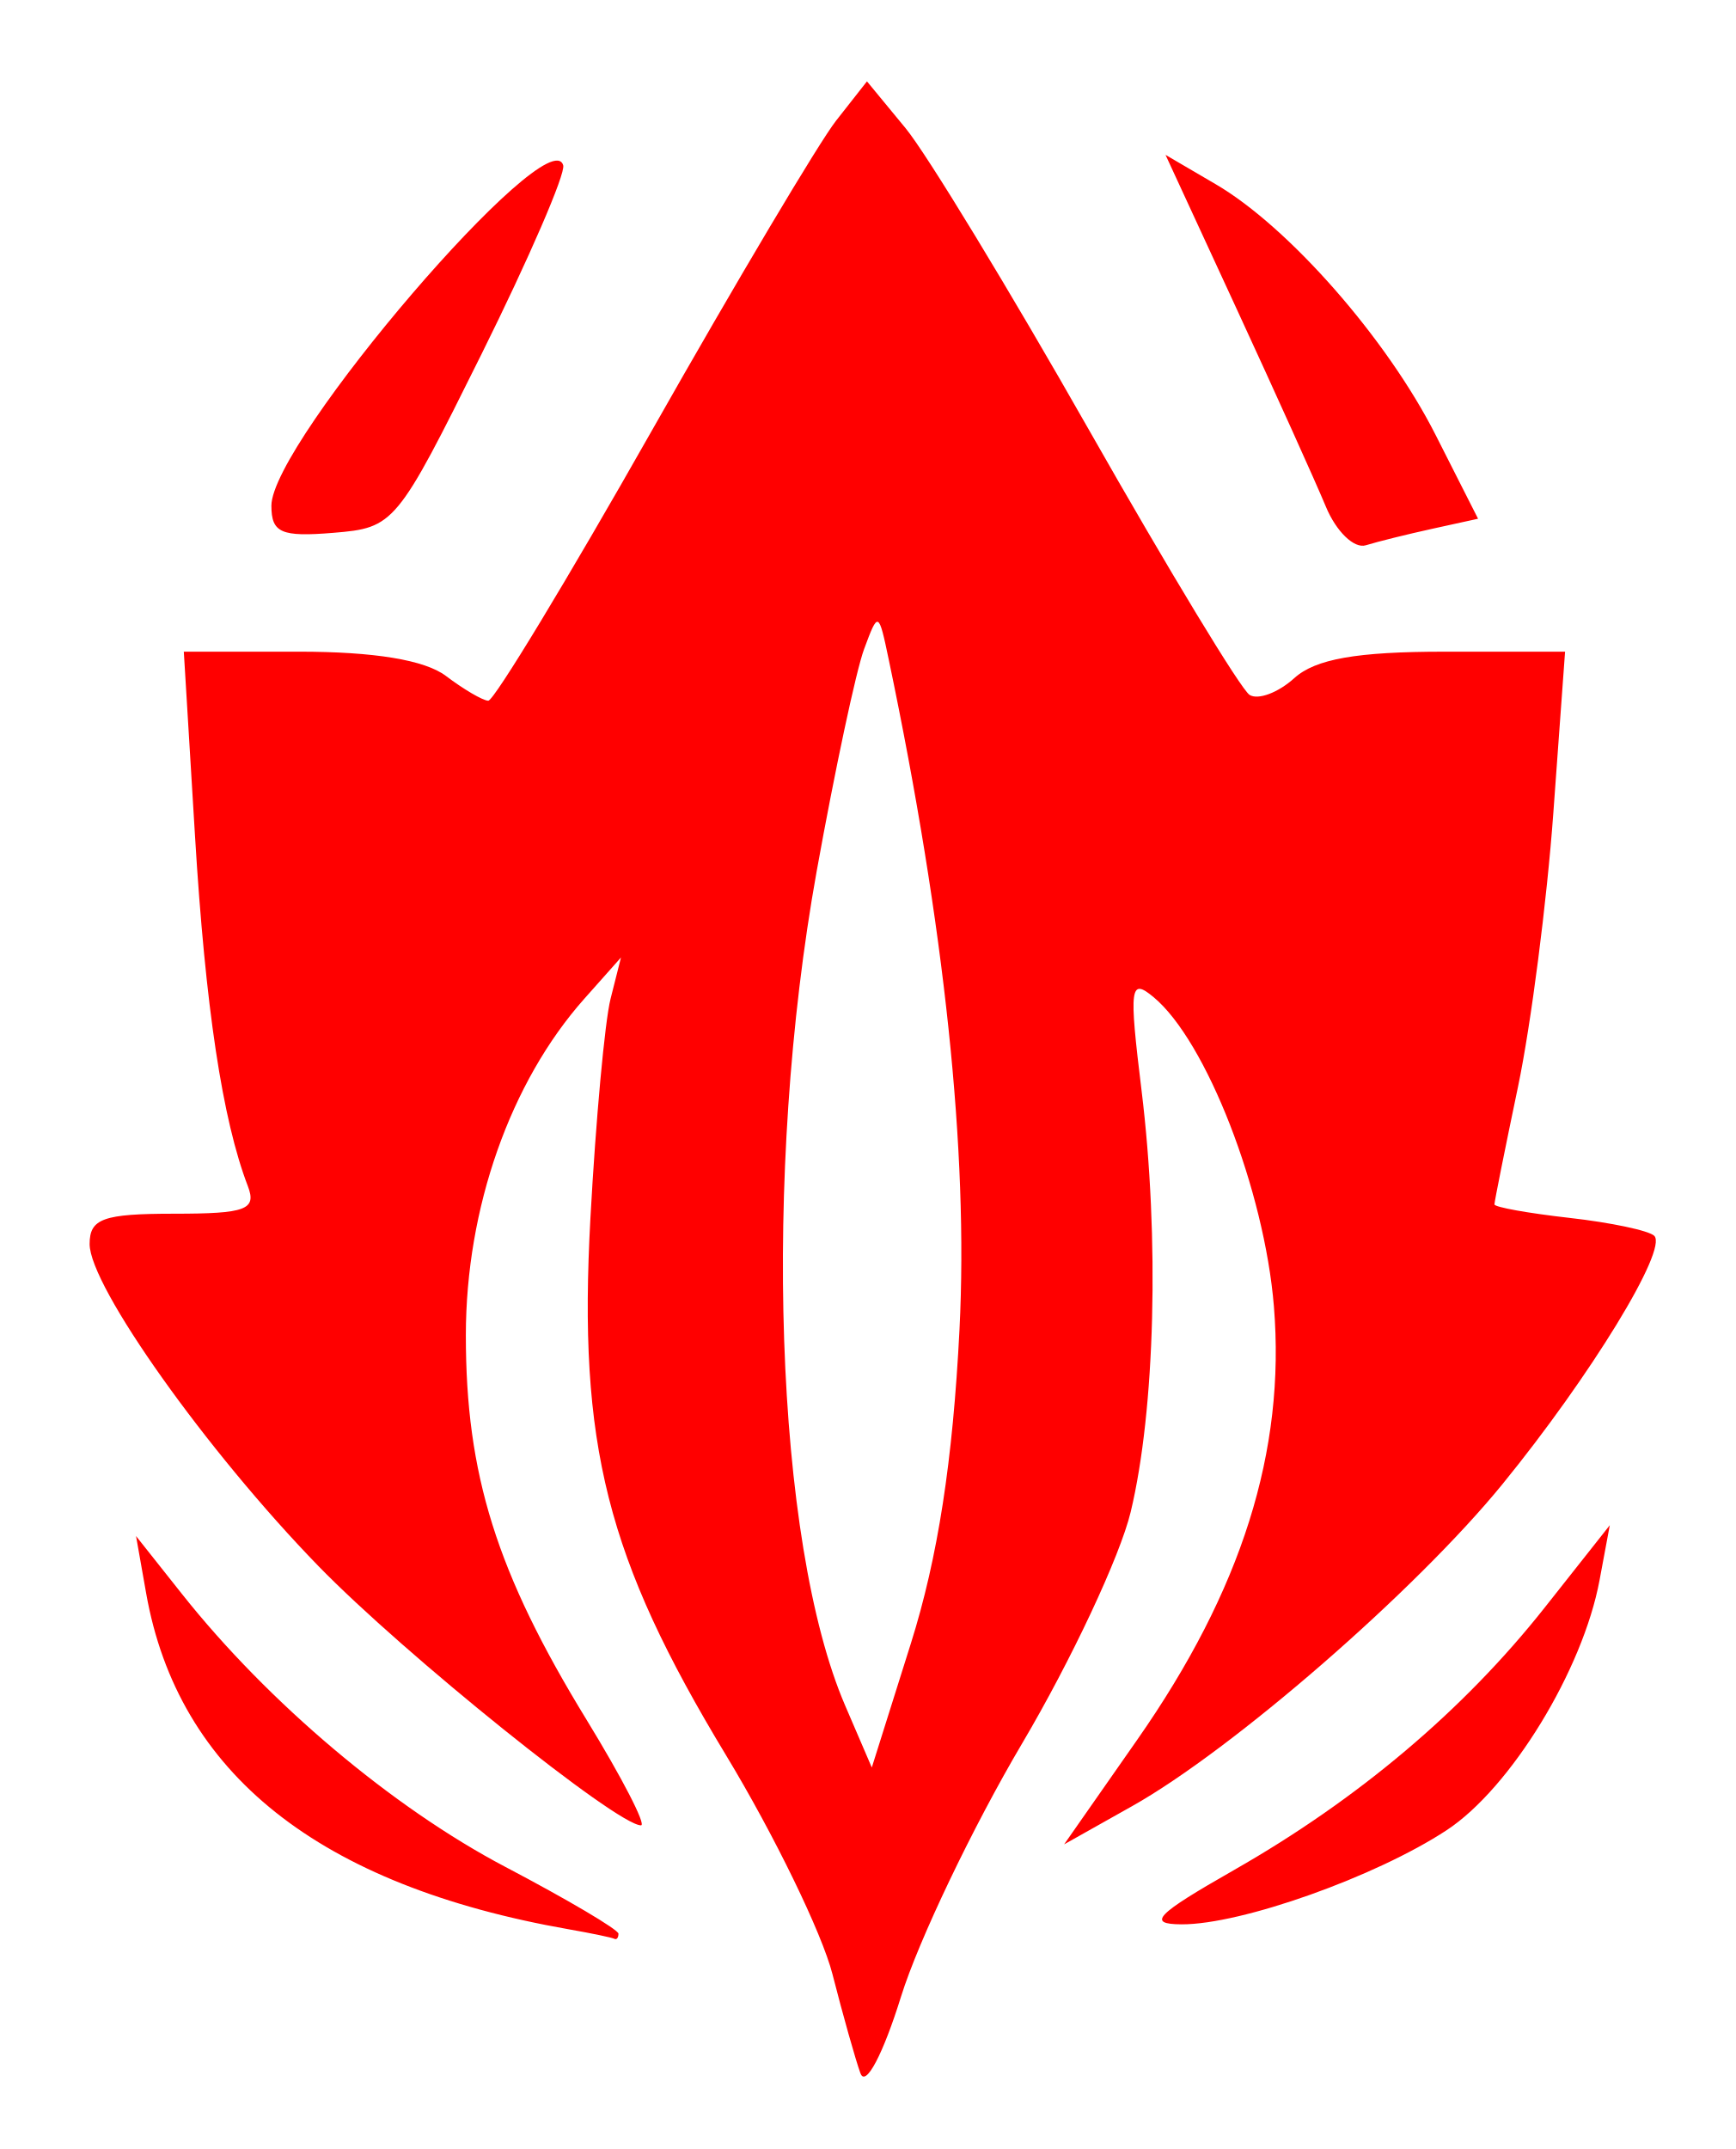
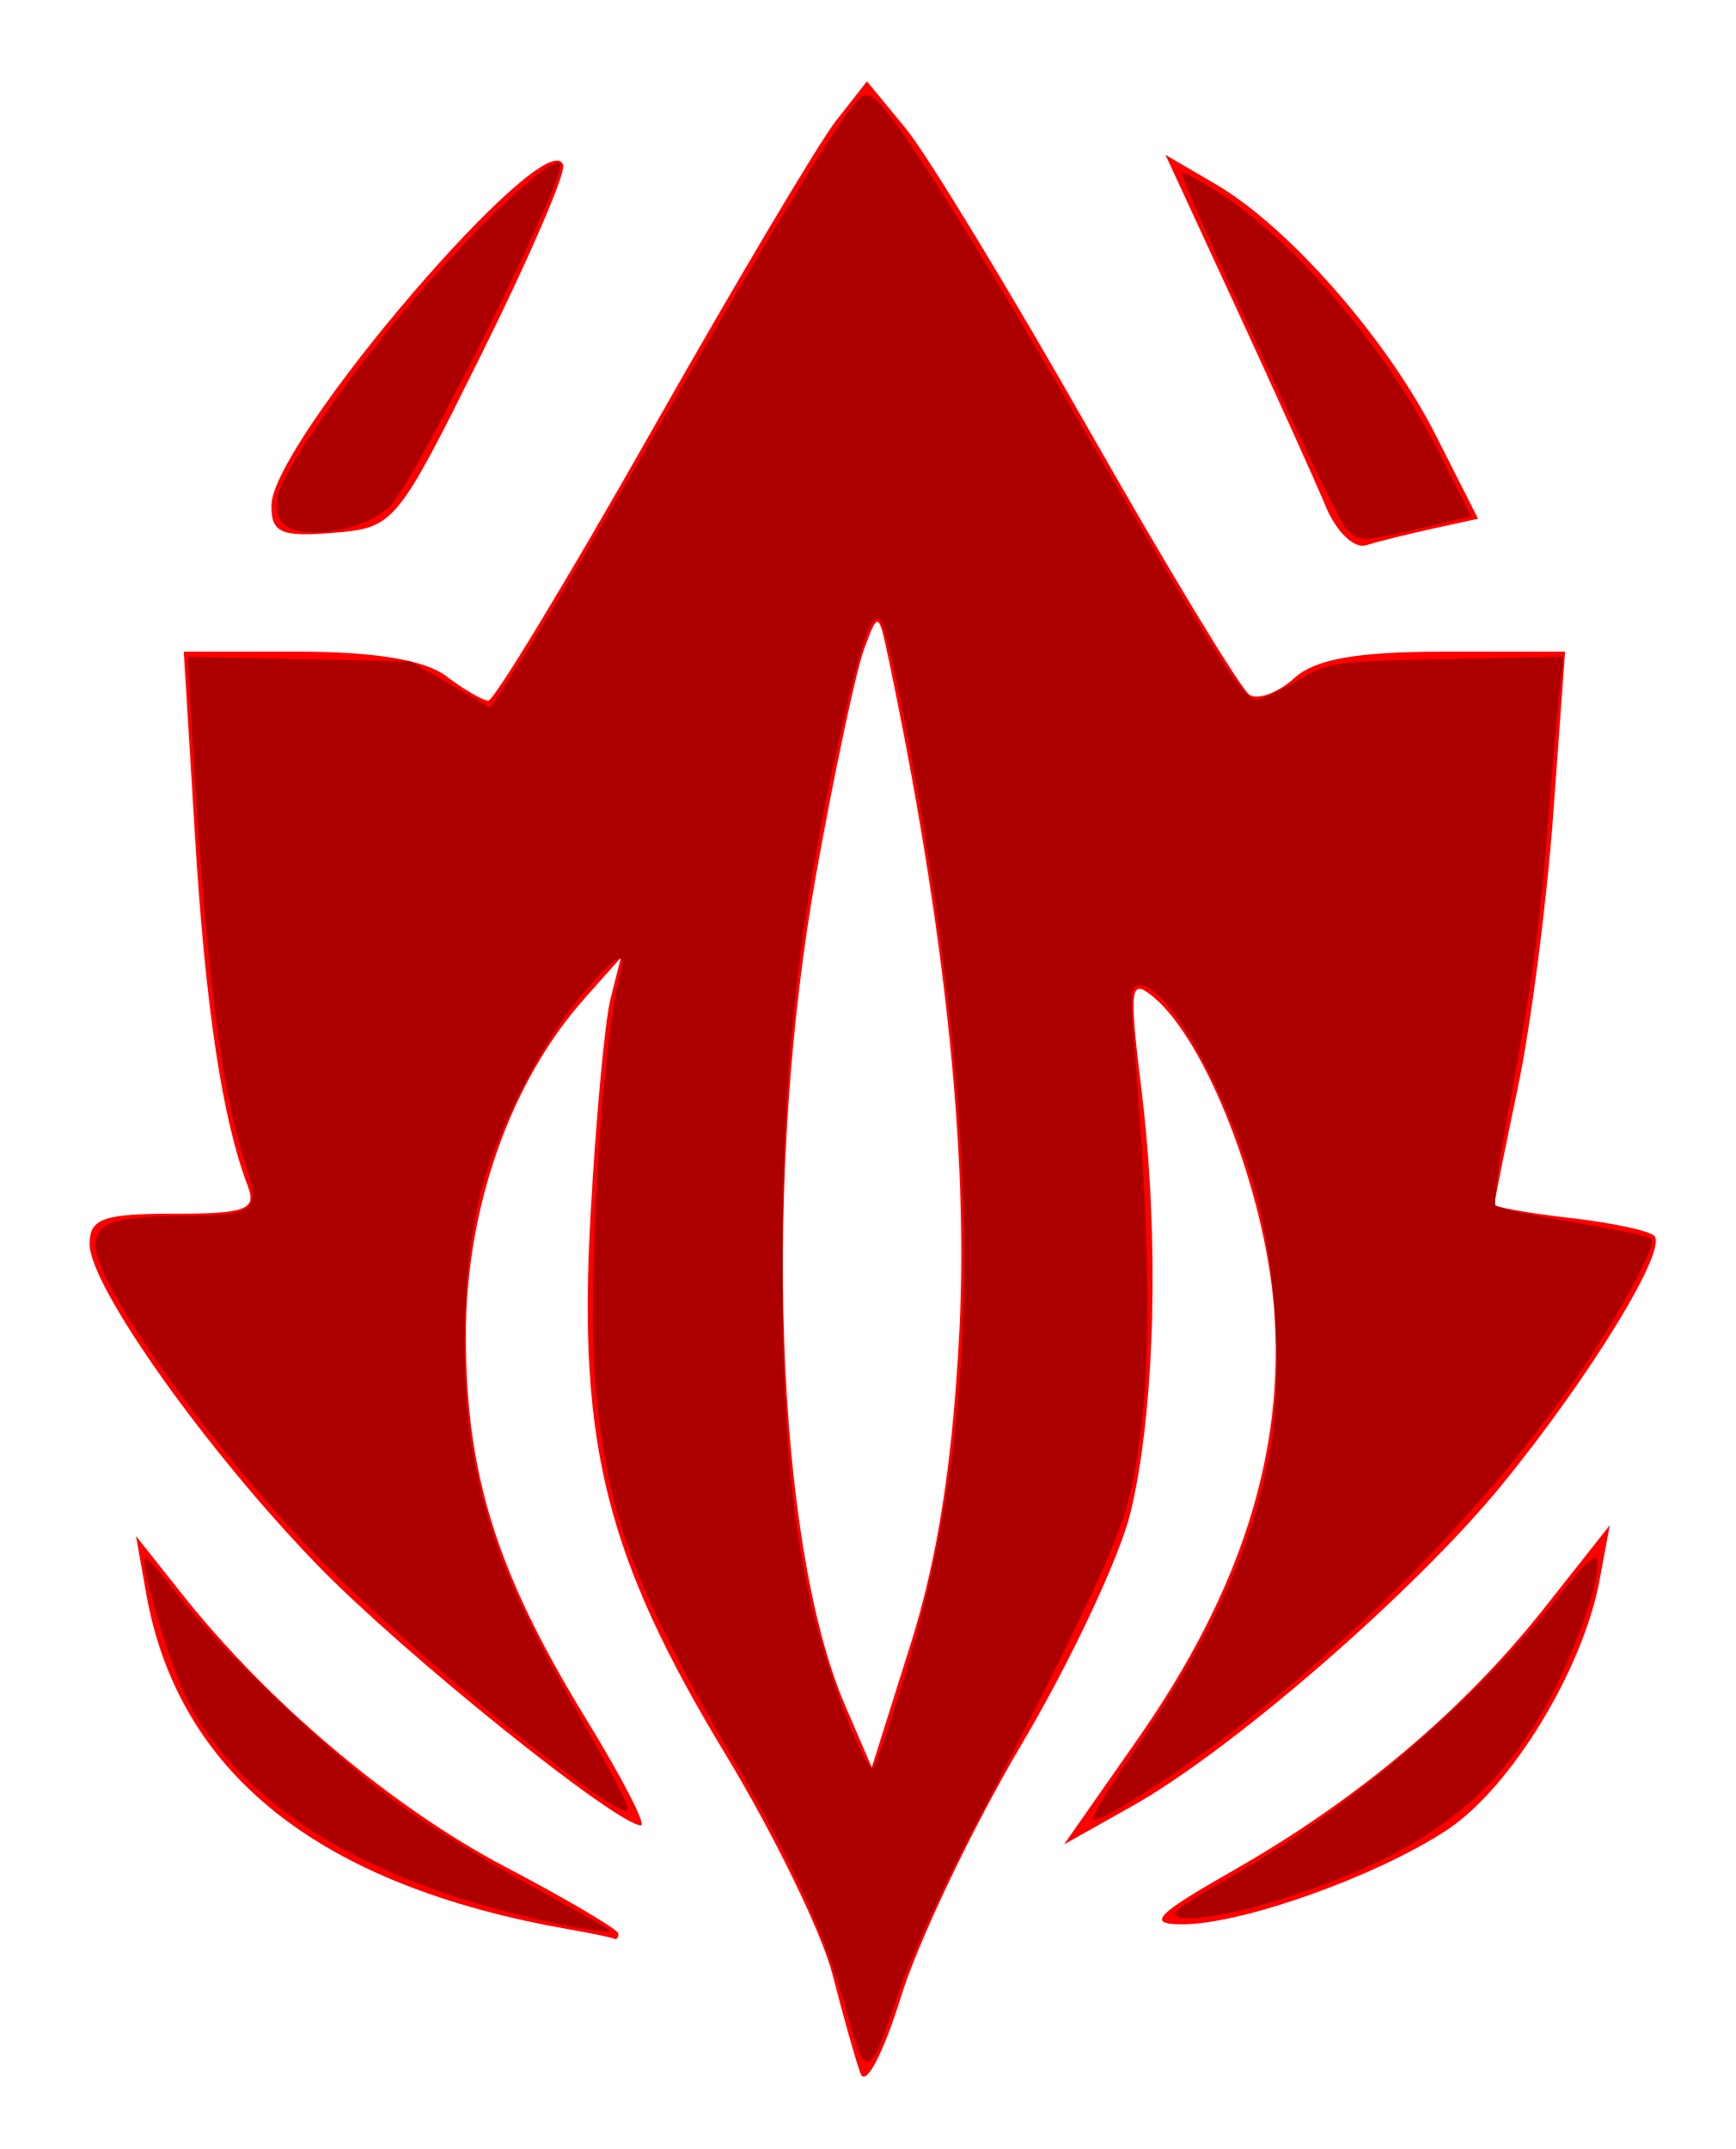
<svg xmlns="http://www.w3.org/2000/svg" version="1.1" id="svg14603" width="140" height="173.333" viewBox="0 0 140 173.333">
  <defs id="defs14607" />
  <g id="g14609">
    <path style="fill:#ff0000;fill-opacity:1;stroke-width:1.333" d="m 69.416,167.228 c -0.398,-1.1 -1.413,-4.7 -2.257,-8 -0.844,-3.3 -4.704,-11.238 -8.577,-17.64 -9.656,-15.958 -11.949,-25.033 -10.95,-43.331 0.431,-7.899 1.162,-15.862 1.625,-17.695 l 0.841,-3.333 -2.962,3.333 c -5.966,6.714 -9.547,16.88 -9.553,27.122 -0.007,11.251 2.475,19.162 9.733,31.019 2.87,4.689 4.848,8.525 4.396,8.525 -1.936,0 -19.095,-13.79 -26.023,-20.913 -8.996,-9.25 -18.459,-22.566 -18.459,-25.974 0,-2.053 1.094,-2.446 6.809,-2.446 5.813,0 6.684,-0.326 5.955,-2.227 -2.053,-5.351 -3.424,-14.434 -4.263,-28.26 l -0.902,-14.846 h 9.279 c 6.095,0 10.167,0.672 11.867,1.958 1.423,1.077 2.96,1.977 3.414,2 0.454,0.023 6.393,-9.78 13.197,-21.784 6.804,-12.005 13.493,-23.255 14.864,-25 l 2.493,-3.173 3.113,3.775 c 1.712,2.076 8.376,13.037 14.809,24.357 6.433,11.32 12.259,20.93 12.948,21.356 0.689,0.426 2.312,-0.185 3.607,-1.357 1.705,-1.543 5.043,-2.131 12.099,-2.131 h 9.744 l -0.946,13 c -0.52,7.15 -1.803,17.089 -2.849,22.087 -1.047,4.998 -1.903,9.27 -1.903,9.493 0,0.223 2.73,0.714 6.066,1.09 3.336,0.376 6.409,1.027 6.829,1.447 1.1,1.1 -5.13,11.292 -12.239,20.018 -6.972,8.559 -21.755,21.411 -29.881,25.978 l -5.491,3.086 5.901,-8.442 c 8.432,-12.063 11.976,-23.299 11.023,-34.951 -0.766,-9.359 -5.459,-21.417 -9.708,-24.943 -1.9,-1.577 -1.995,-0.845 -0.969,7.529 1.456,11.895 1.099,25.76 -0.877,33.996 -0.855,3.564 -4.798,11.969 -8.763,18.678 -3.965,6.709 -8.357,15.89 -9.761,20.4 -1.455,4.675 -2.863,7.341 -3.275,6.201 z m 7.992,-60 c 0.724,-14.31 -1.194,-32.476 -5.702,-54 -0.824,-3.937 -0.856,-3.95 -2,-0.859 -0.639,1.727 -2.358,9.782 -3.82,17.9 -4.387,24.364 -3.372,54.117 2.295,67.291 l 2.152,5.002 3.15,-10 c 2.179,-6.918 3.389,-14.726 3.925,-25.333 z m -31.513,48.386 c -20.163,-3.535 -31.534,-12.574 -34.105,-27.11 l -0.815,-4.609 3.702,4.667 c 6.96,8.773 16.987,17.232 26.104,22.023 5.012,2.634 9.114,5.056 9.114,5.383 0,0.327 -0.15,0.512 -0.333,0.412 -0.183,-0.1 -1.833,-0.445 -3.667,-0.766 z m 53.666,-4.786 c 9.988,-5.69 18.525,-12.899 25.052,-21.156 l 5.258,-6.651 -0.827,4.437 c -1.352,7.251 -7.172,16.767 -12.328,20.157 -5.723,3.762 -16.586,7.62 -21.39,7.597 -2.832,-0.014 -2.095,-0.777 4.236,-4.383 z M 106.967,40.869 c -0.832,-2.002 -4.084,-9.206 -7.225,-16.009 l -5.712,-12.369 4.05,2.369 c 5.901,3.451 13.81,12.466 17.739,20.221 l 3.425,6.759 -3.675,0.806 c -2.021,0.443 -4.443,1.044 -5.382,1.335 -0.939,0.291 -2.388,-1.109 -3.22,-3.111 z m -85.072,-0.08 c 0,-5.133 22.419,-31.279 23.542,-27.456 0.199,0.676 -2.767,7.529 -6.59,15.229 -6.842,13.779 -7.031,14.007 -11.952,14.414 -4.21,0.348 -5,0.003 -5,-2.187 z" id="path14693" />
+     <path style="fill:#ac0000;stroke-width:0.562" d="m 68.279,162.175 c -1.608,-5.896 -4.266,-11.839 -8.862,-19.814 -8.369,-14.523 -10.361,-19.893 -11.383,-30.695 -0.707,-7.474 0.526,-27.861 2.006,-33.185 0.565,-2.03 -0.435,-1.422 -3.288,1.998 -3.185,3.819 -6.705,10.794 -7.99,15.832 -1.442,5.657 -1.709,14.502 -0.625,20.72 1.184,6.792 3.296,12.035 8.571,21.28 2.342,4.104 4.14,7.58 3.997,7.724 -0.851,0.851 -16.801,-12.099 -24.66,-20.021 -8.723,-8.794 -18.679,-22.772 -18.341,-25.749 0.199,-1.746 1.554,-2.14 7.616,-2.213 5.418,-0.065 5.714,-0.359 4.412,-4.387 -1.909,-5.907 -3.148,-15.889 -4.19,-33.762 l -0.404,-6.926 8.997,0.187 8.997,0.187 3.218,1.86 3.218,1.86 2.47,-3.825 C 43.397,51.141 48.304,42.824 52.943,34.764 61.914,19.179 66.955,10.836 68.71,8.668 c 0.946,-1.168 1.194,-1.235 2.027,-0.544 1.624,1.348 7.682,10.946 16.318,25.851 10.412,17.971 13.262,22.461 14.261,22.462 0.436,6.18e-4 1.952,-0.694 3.369,-1.543 2.494,-1.495 2.878,-1.55 12.009,-1.732 l 9.432,-0.188 -0.303,2.715 c -0.167,1.493 -0.562,6.001 -0.879,10.016 -0.717,9.097 -1.333,13.651 -3.171,23.471 -0.798,4.261 -1.3,7.898 -1.115,8.082 0.184,0.184 3.015,0.782 6.29,1.329 3.275,0.547 6.097,1.137 6.271,1.31 0.529,0.529 -3.171,7.227 -6.803,12.31 -7.051,9.872 -17.106,20.041 -27.591,27.906 -4.724,3.544 -10.289,7.013 -10.658,6.644 -0.138,-0.138 1.279,-2.511 3.15,-5.273 6.631,-9.79 9.77,-16.741 11.187,-24.771 1.034,-5.859 0.441,-14.983 -1.373,-21.127 -2.384,-8.077 -6.958,-16.124 -9.164,-16.124 -0.754,0 -0.821,0.644 -0.486,4.633 1.601,19.022 1.453,29.548 -0.52,37.216 -0.869,3.378 -4.396,10.803 -12.532,26.383 -2.419,4.633 -5.08,10.472 -5.912,12.975 -2.39,7.187 -2.66,7.282 -4.236,1.504 z m 4.658,-26.834 c 5.508,-18.099 6.26,-36.528 2.543,-62.336 -1.466,-10.183 -3.823,-22.322 -4.46,-22.976 -0.68,-0.697 -1.497,1.577 -3.11,8.656 -3.433,15.061 -4.78,27.081 -4.805,42.905 -0.02,12.399 0.67,20.557 2.357,27.854 1.286,5.562 4.426,13.754 5.017,13.092 0.224,-0.251 1.33,-3.489 2.458,-7.195 z" id="path58974" />
+     <path style="fill:#ac0000;stroke-width:0.562" d="M 108.527,42.54 C 107.602,41.502 95.065,14.256 95.371,13.95 c 0.098,-0.098 1.389,0.589 2.868,1.527 6.32,4.008 13.712,12.751 18.002,21.295 l 2.451,4.88 -4.03,0.943 c -4.956,1.159 -5.056,1.158 -6.135,-0.055 z" id="path59013" />
+     <path style="fill:#ac0000;stroke-width:0.562" d="m 22.75,42.126 c -0.381,-0.459 -0.544,-1.429 -0.362,-2.156 0.525,-2.094 5.383,-9.172 10.279,-14.98 5.921,-7.023 12.54,-13.151 12.54,-11.609 0,1.926 -11.774,25.481 -13.697,27.401 -2.094,2.091 -7.458,2.914 -8.761,1.344 z" id="path59052" />
+     <path style="fill:#ac0000;stroke-width:0.562" d="m 94.874,154.208 c 0.173,-0.279 1.767,-1.324 3.543,-2.321 9.922,-5.573 19.879,-13.951 26.902,-22.638 3.046,-3.767 3.564,-4.2 3.564,-2.974 0,2.058 -2.349,8.239 -4.562,12.003 -4.314,7.34 -10.238,11.531 -21.16,14.97 -4.604,1.45 -8.897,1.947 -8.287,0.96 z" id="path59091" />
+     <path style="fill:#ac0000;stroke-width:0.562" d="m 44.084,154.961 c -14.314,-3.092 -24.342,-9.179 -28.793,-17.477 -1.426,-2.658 -4.053,-11.322 -3.578,-11.797 0.111,-0.111 1.251,1.157 2.533,2.819 3.543,4.593 13.289,13.793 18.326,17.301 2.471,1.721 7.146,4.584 10.389,6.363 3.243,1.779 6.002,3.332 6.131,3.452 0.4,0.372 -1.214,0.159 -5.007,-0.66 z" id="path59130" />
  </g>
</svg>
